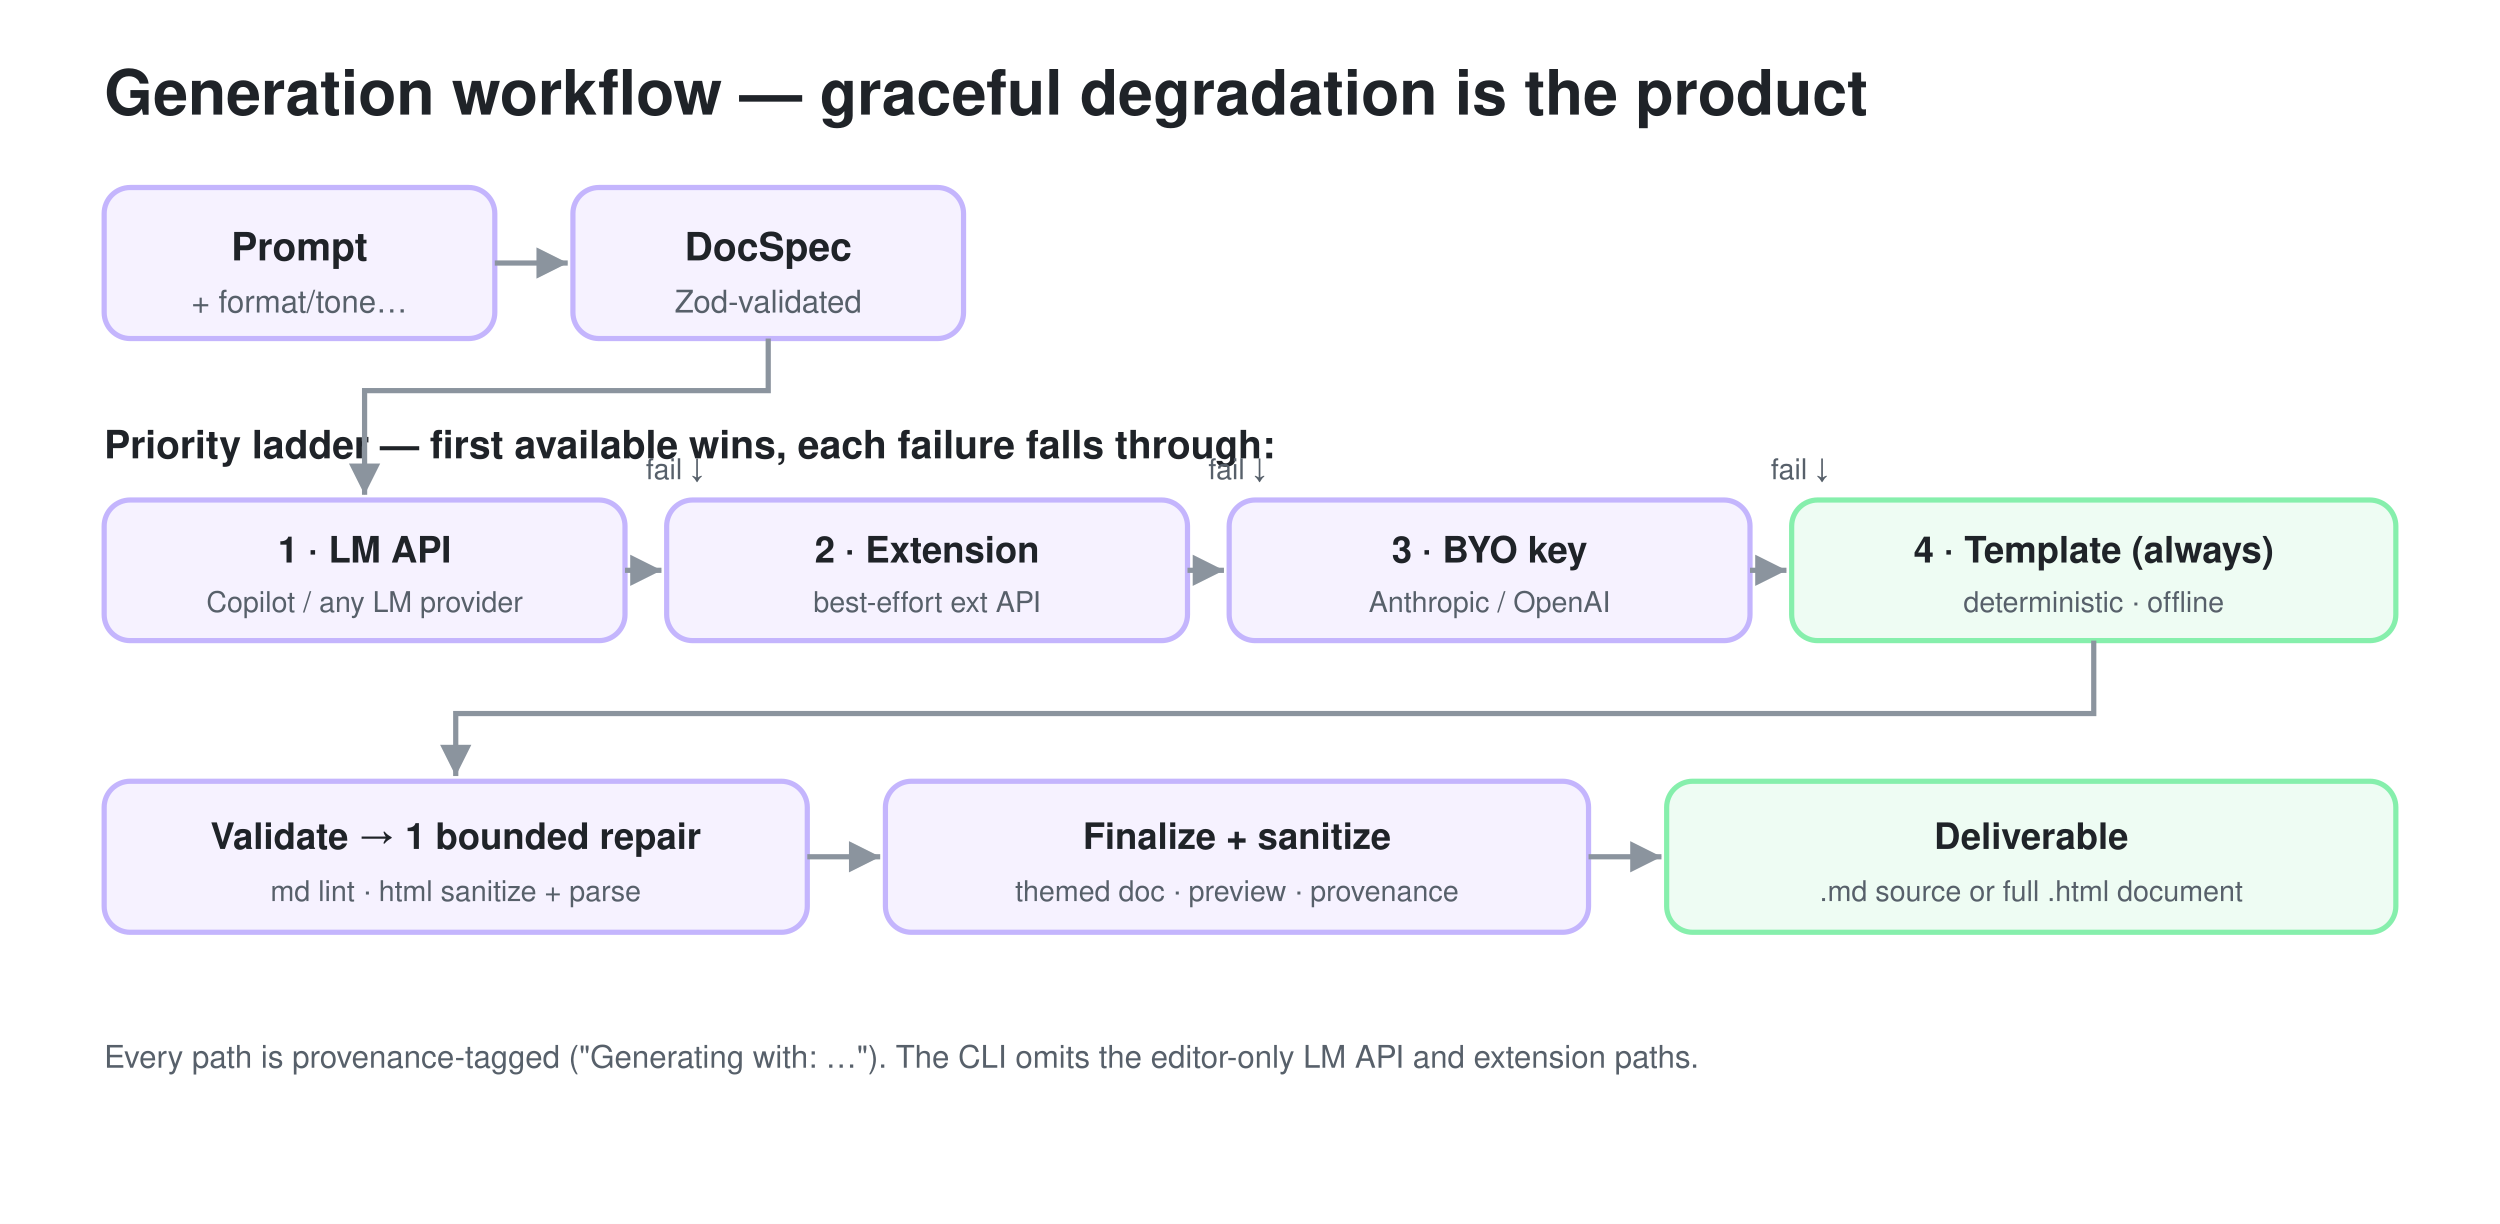
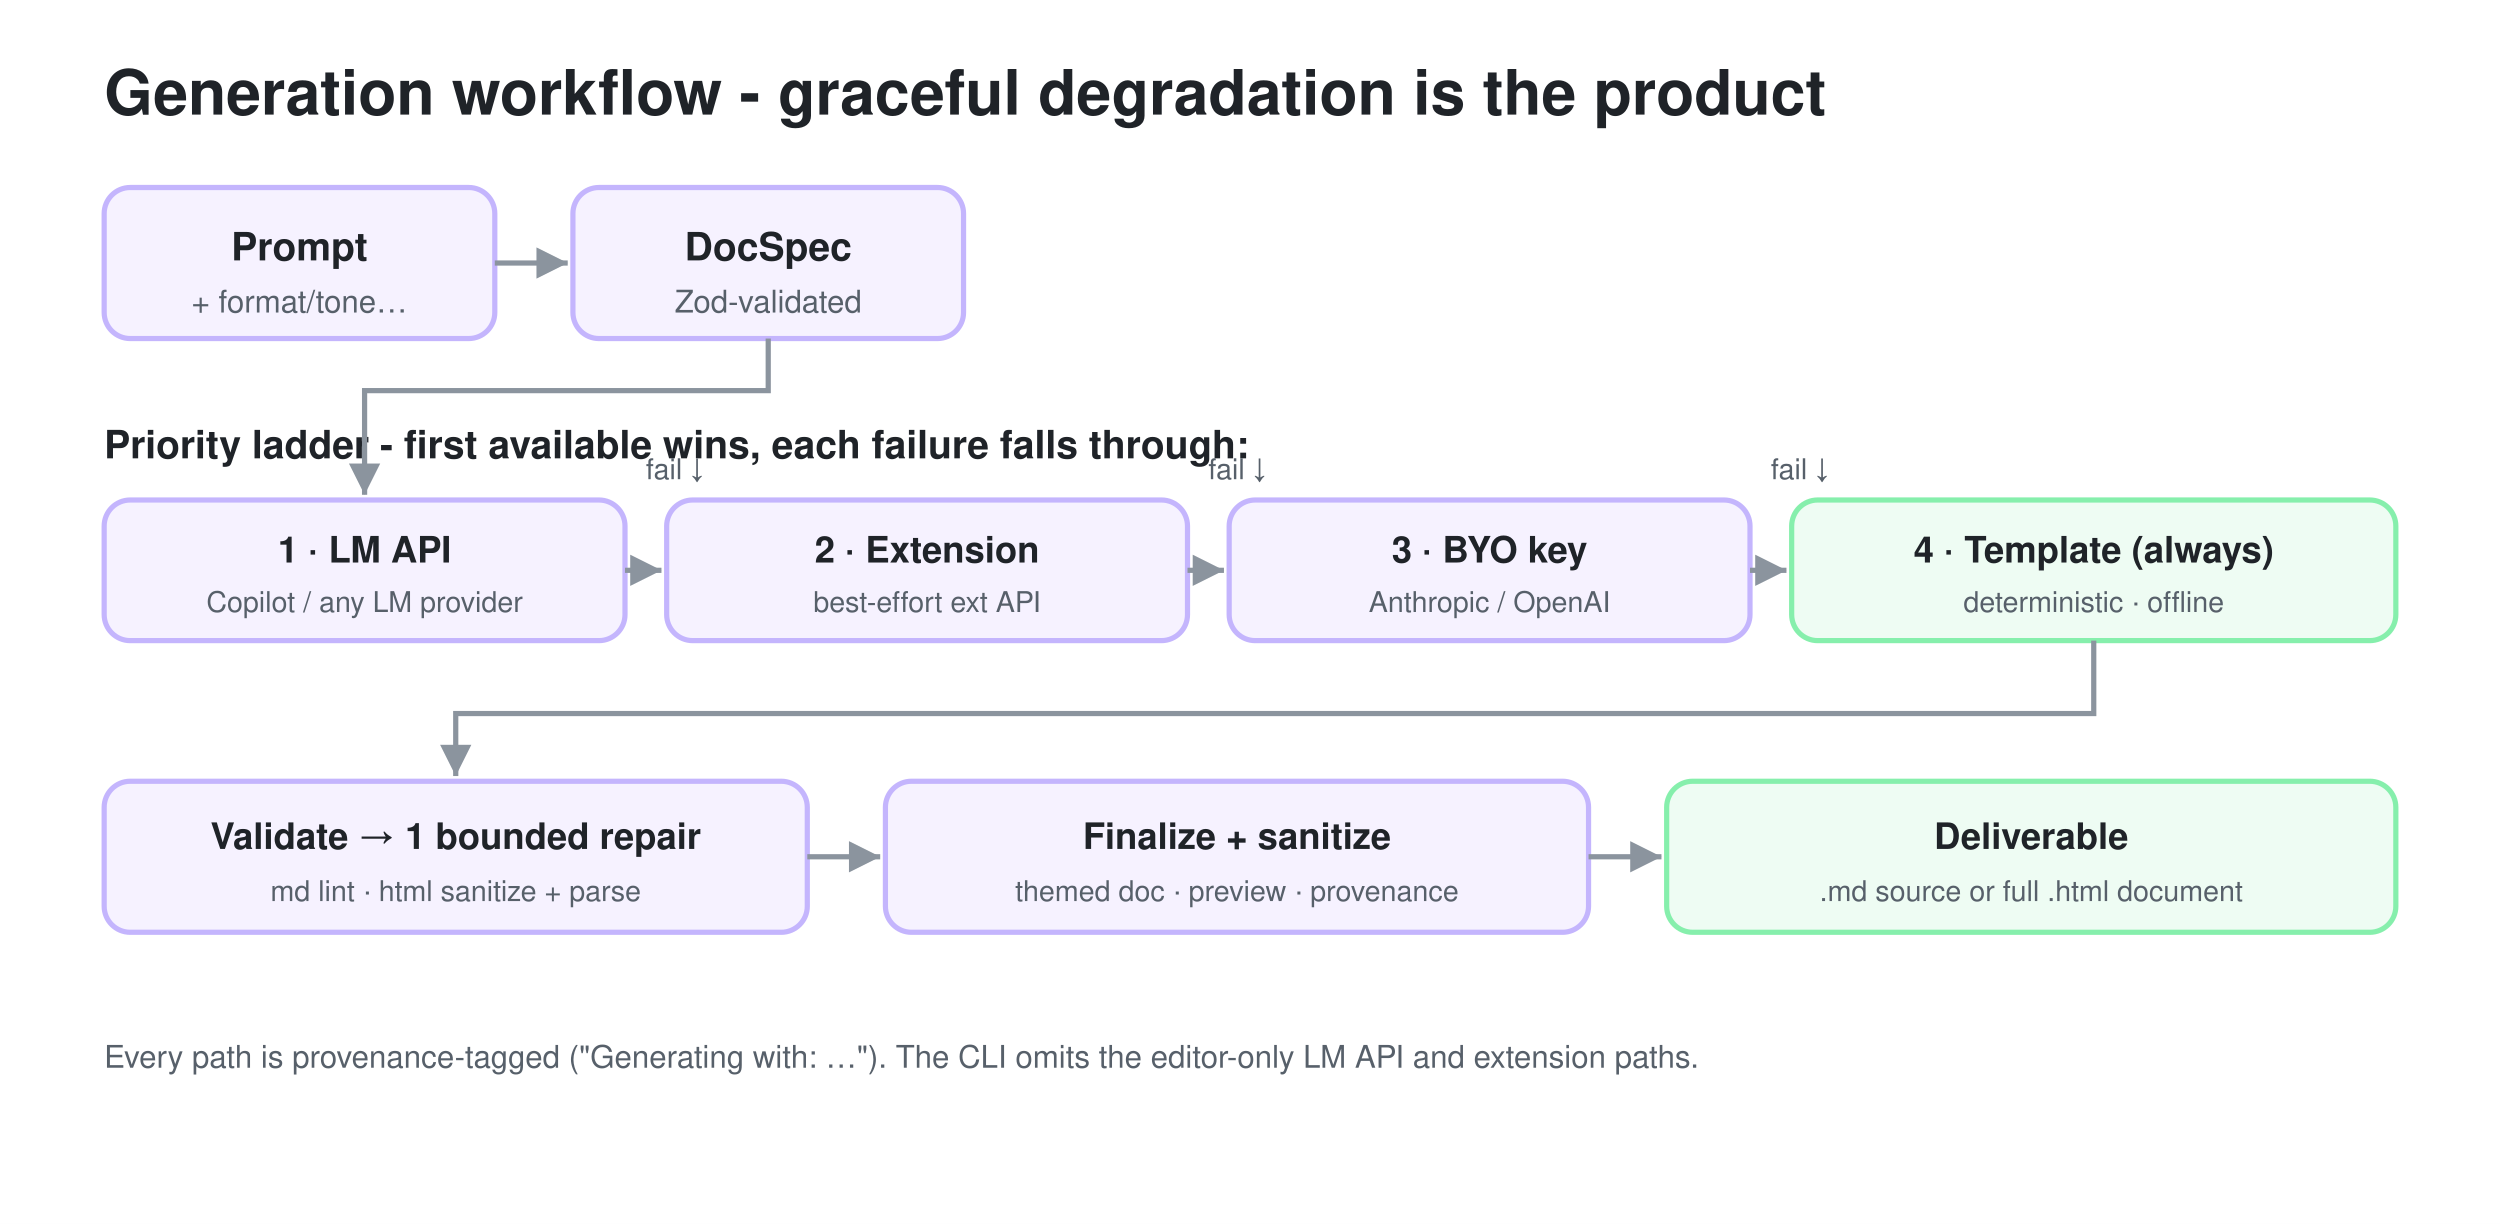
<svg xmlns="http://www.w3.org/2000/svg" width="960" height="470" viewBox="0 0 960 470" role="img" aria-label="DocForge generation workflow diagram">
  <style>
    .lbl { font-family:Segoe UI, Helvetica, Arial, sans-serif; fill:#1f2328; }
    .muted { fill:#57606a; }
    .h { font-weight:700; }
    .step { fill:#f6f2ff; stroke:#c4b5fd; stroke-width:2; }
    .fb { fill:#eefcf3; stroke:#86efac; stroke-width:2; }
  </style>
  <rect width="960" height="470" fill="#ffffff" />
-   <text x="40" y="44" class="lbl h" font-size="24">Generation workflow — graceful degradation is the product</text>
+   <text x="40" y="44" class="lbl h" font-size="24">Generation workflow - graceful degradation is the product</text>
  <rect x="40" y="72" width="150" height="58" rx="10" class="step" />
  <text x="115" y="100" class="lbl h" font-size="15" text-anchor="middle">Prompt</text>
  <text x="115" y="120" class="lbl muted" font-size="12" text-anchor="middle">+ format/tone…</text>
  <rect x="220" y="72" width="150" height="58" rx="10" class="step" />
  <text x="295" y="100" class="lbl h" font-size="15" text-anchor="middle">DocSpec</text>
  <text x="295" y="120" class="lbl muted" font-size="12" text-anchor="middle">Zod-validated</text>
-   <text x="40" y="176" class="lbl h" font-size="15">Priority ladder — first available wins, each failure falls through:</text>
+   <text x="40" y="176" class="lbl h" font-size="15">Priority ladder - first available wins, each failure falls through:</text>
  <g>
    <rect x="40" y="192" width="200" height="54" rx="10" class="step" />
    <text x="140" y="216" class="lbl h" font-size="14" text-anchor="middle">1 · LM API</text>
    <text x="140" y="235" class="lbl muted" font-size="11" text-anchor="middle">Copilot / any LM provider</text>
    <rect x="256" y="192" width="200" height="54" rx="10" class="step" />
    <text x="356" y="216" class="lbl h" font-size="14" text-anchor="middle">2 · Extension</text>
    <text x="356" y="235" class="lbl muted" font-size="11" text-anchor="middle">best-effort ext API</text>
    <rect x="472" y="192" width="200" height="54" rx="10" class="step" />
    <text x="572" y="216" class="lbl h" font-size="14" text-anchor="middle">3 · BYO key</text>
    <text x="572" y="235" class="lbl muted" font-size="11" text-anchor="middle">Anthropic / OpenAI</text>
    <rect x="688" y="192" width="232" height="54" rx="10" class="fb" />
    <text x="804" y="216" class="lbl h" font-size="14" text-anchor="middle">4 · Template (always)</text>
    <text x="804" y="235" class="lbl muted" font-size="11" text-anchor="middle">deterministic · offline</text>
  </g>
  <g stroke="#8b949e" stroke-width="2" fill="none" marker-end="url(#a)">
    <path d="M190 101 H218" />
    <path d="M295 130 V150 H140 V190" />
    <path d="M240 219 H254" />
    <path d="M456 219 H470" />
    <path d="M672 219 H686" />
  </g>
  <text x="248" y="184" class="lbl muted" font-size="11">fail ↓</text>
  <text x="464" y="184" class="lbl muted" font-size="11">fail ↓</text>
  <text x="680" y="184" class="lbl muted" font-size="11">fail ↓</text>
  <rect x="40" y="300" width="270" height="58" rx="10" class="step" />
  <text x="175" y="326" class="lbl h" font-size="14" text-anchor="middle">Validate → 1 bounded repair</text>
  <text x="175" y="346" class="lbl muted" font-size="11" text-anchor="middle">md lint · html sanitize + parse</text>
  <rect x="340" y="300" width="270" height="58" rx="10" class="step" />
  <text x="475" y="326" class="lbl h" font-size="14" text-anchor="middle">Finalize + sanitize</text>
  <text x="475" y="346" class="lbl muted" font-size="11" text-anchor="middle">themed doc · preview · provenance</text>
  <rect x="640" y="300" width="280" height="58" rx="10" class="fb" />
  <text x="780" y="326" class="lbl h" font-size="14" text-anchor="middle">Deliverable</text>
  <text x="780" y="346" class="lbl muted" font-size="11" text-anchor="middle">.md source or full .html document</text>
  <g stroke="#8b949e" stroke-width="2" fill="none" marker-end="url(#a)">
    <path d="M804 246 V274 H175 V298" />
    <path d="M310 329 H338" />
    <path d="M610 329 H638" />
  </g>
  <text x="40" y="410" class="lbl muted" font-size="12">Every path is provenance-tagged ("Generating with: …"). The CLI omits the editor-only LM API and extension paths.</text>
  <defs>
    <marker id="a" markerWidth="10" markerHeight="10" refX="6" refY="3" orient="auto">
      <path d="M0 0 L6 3 L0 6 z" fill="#8b949e" />
    </marker>
  </defs>
</svg>
